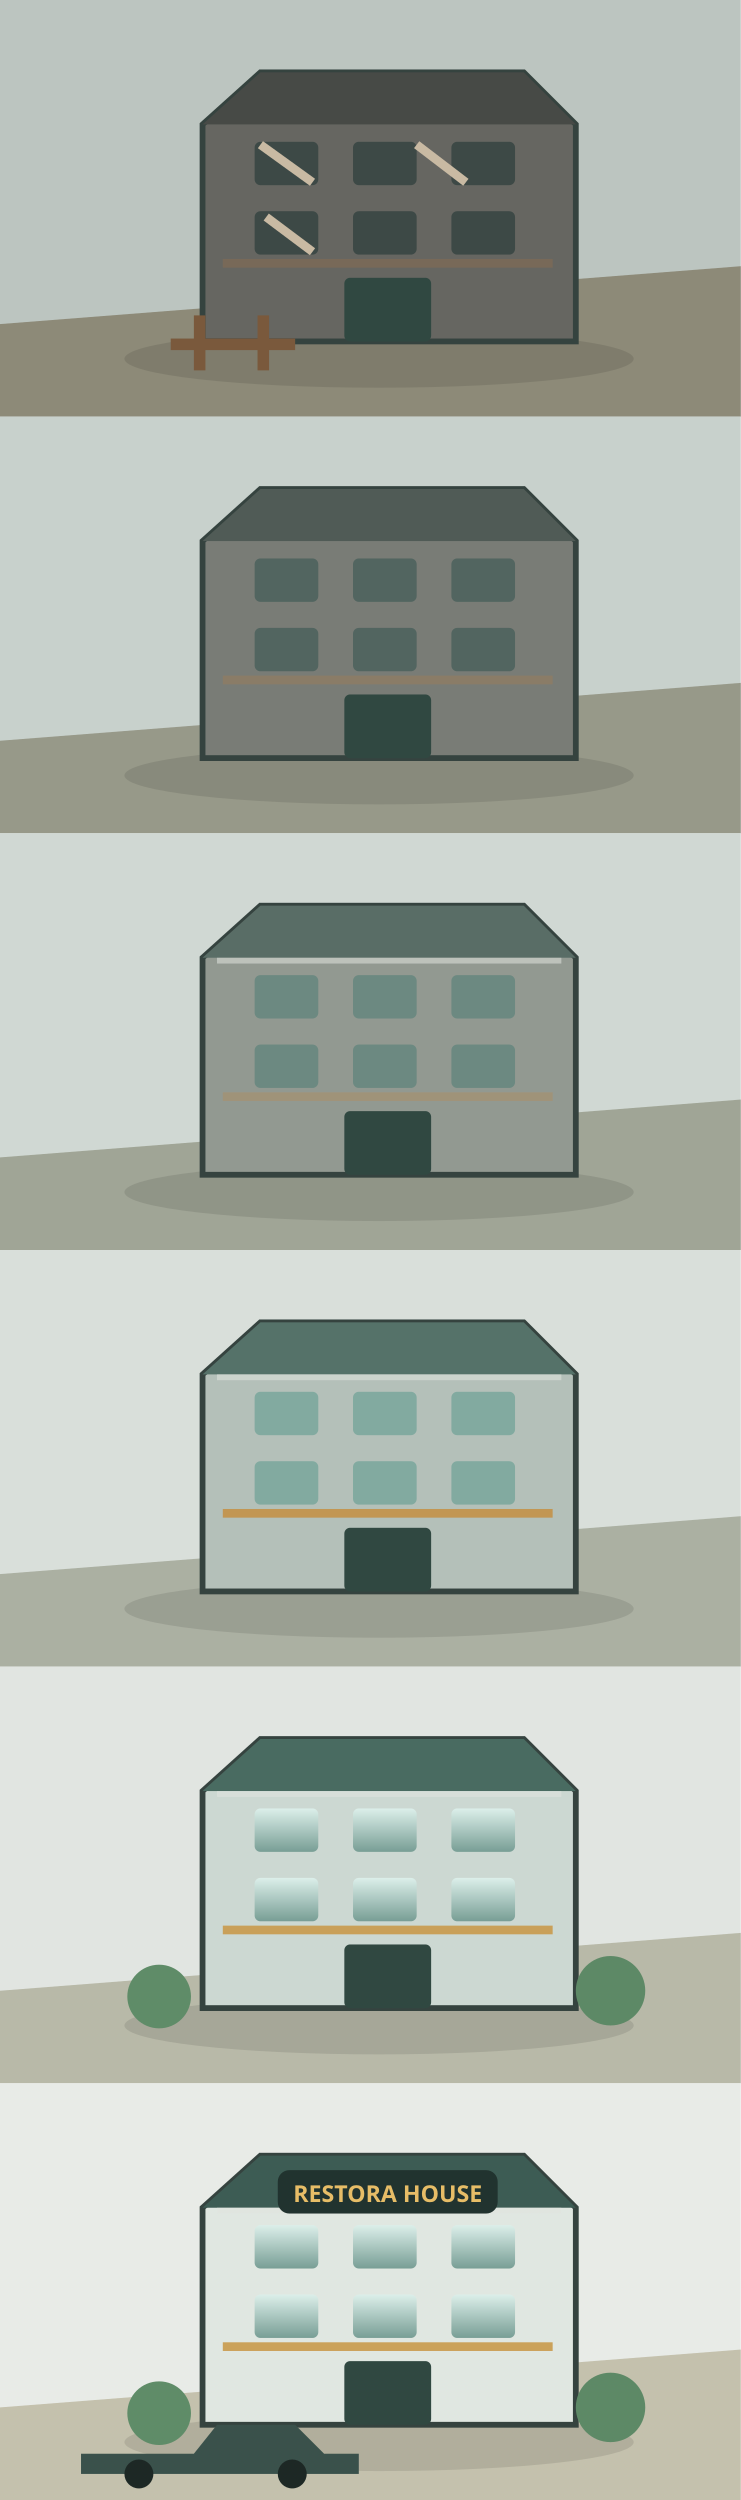
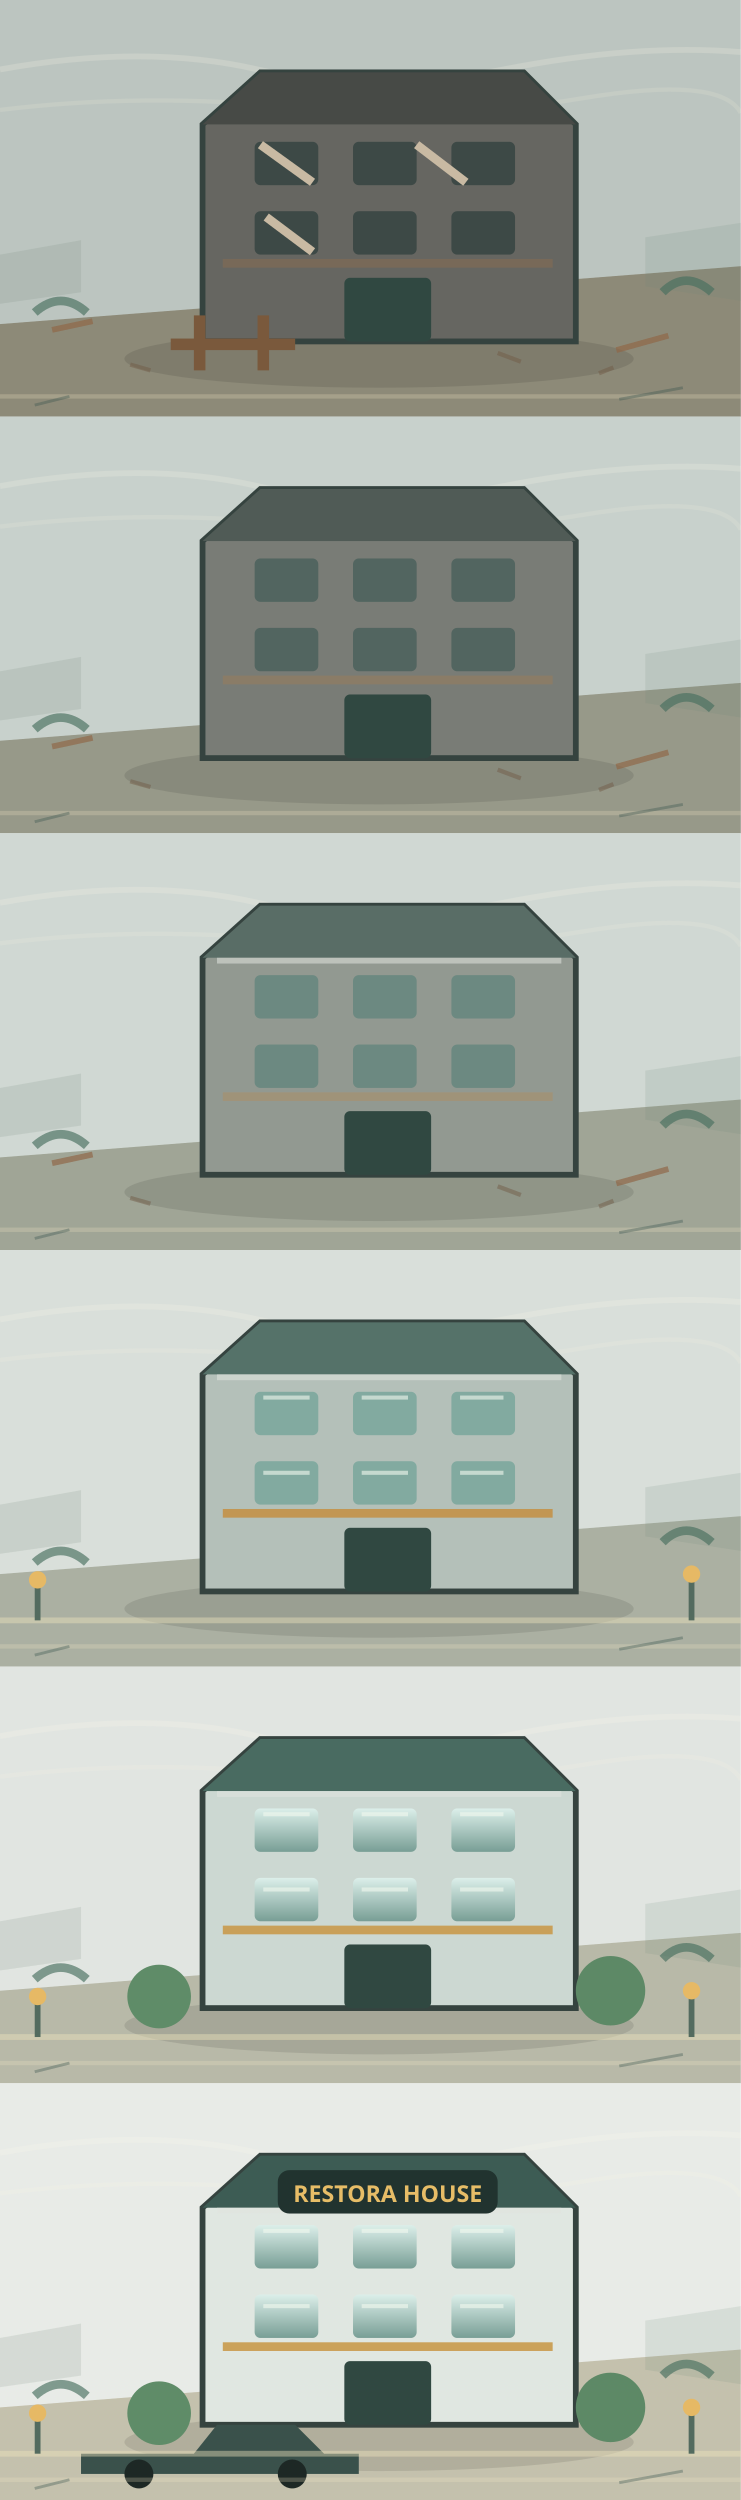
<svg xmlns="http://www.w3.org/2000/svg" width="256" height="864" viewBox="0 0 256 864">
  <defs>
    <linearGradient id="og" x1="0" y1="0" x2="0" y2="1">
      <stop stop-color="#dcefea" />
      <stop offset="1" stop-color="#789e95" />
    </linearGradient>
  </defs>
  <g transform="translate(0 0)">
    <rect width="256" height="144" fill="#bcc5c0" />
    <path d="M0 112 256 92v52H0z" fill="#8d8a78" />
+     <path d="M0 24Q50 15 89 24T174 24T256 18" fill="none" stroke="#fff9e9" stroke-width="2" opacity=".19" />
+     <path d="M0 38Q49 32 101 37T201 34T256 39" fill="none" stroke="#fff7e2" stroke-width="1.5" opacity=".13" />
+     <path d="M0 88L28 83L28 101L0 105Z" fill="#6d8274" opacity=".16" />
+     <path d="M223 82L256 77V104L223 99Z" fill="#688474" opacity=".14" />
    <ellipse cx="131" cy="124" rx="88" ry="10" fill="#000" opacity=".10" />
    <path d="M70 118V43l20-18h91l18 18v75z" fill="#666661" stroke="#35433f" stroke-width="2" />
    <path d="M90 25h91l18 18H70z" fill="#474a46" />
    <rect x="88" y="49" width="22" height="15" rx="2" fill="#3d4946" />
    <rect x="122" y="49" width="22" height="15" rx="2" fill="#3d4946" />
    <rect x="156" y="49" width="22" height="15" rx="2" fill="#3d4946" />
    <rect x="88" y="73" width="22" height="15" rx="2" fill="#3d4946" />
    <rect x="122" y="73" width="22" height="15" rx="2" fill="#3d4946" />
    <rect x="156" y="73" width="22" height="15" rx="2" fill="#3d4946" />
    <rect x="119" y="96" width="30" height="22" rx="2" fill="#304841" />
    <path d="M77 91h114" stroke="#9a7047" stroke-width="3" opacity="0.35" />
    <path d="m90 50 18 13m36-13 17 13m-69 12 16 12" stroke="#c9baa3" stroke-width="3" />
    <path d="M59 119h43M69 109v19M91 109v19" stroke="#7a593c" stroke-width="4" />
+     <path d="M0 137H256" stroke="#f7e9c6" stroke-width="1.5" opacity=".23" />
+     <path d="M12 140l12-3m190 1 22-4" stroke="#334f4b" stroke-width="1" opacity=".35" />
+     <path d="M12 108q9-8 18 0m199-7q8-8 17 0" stroke="#476e5e" stroke-width="3" fill="none" opacity=".65" />
+     <path d="M18 114l14-3m181 10 18-5" stroke="#8f6646" stroke-width="2" opacity=".68" />
+     <path d="M45 126l7 2m120-6 8 3m27 4 5-2" stroke="#705a46" stroke-width="1.5" opacity=".48" />
  </g>
  <g transform="translate(0 144)">
    <rect width="256" height="144" fill="#c8d1cc" />
    <path d="M0 112 256 92v52H0z" fill="#979989" />
+     <path d="M0 24Q50 15 89 24T174 24T256 18" fill="none" stroke="#fff9e9" stroke-width="2" opacity=".19" />
+     <path d="M0 38Q49 32 101 37T201 34T256 39" fill="none" stroke="#fff7e2" stroke-width="1.5" opacity=".13" />
+     <path d="M0 88L28 83L28 101L0 105Z" fill="#6d8274" opacity=".16" />
+     <path d="M223 82L256 77V104L223 99Z" fill="#688474" opacity=".14" />
    <ellipse cx="131" cy="124" rx="88" ry="10" fill="#000" opacity=".10" />
    <path d="M70 118V43l20-18h91l18 18v75z" fill="#797c76" stroke="#35433f" stroke-width="2" />
    <path d="M90 25h91l18 18H70z" fill="#505b56" />
    <rect x="88" y="49" width="22" height="15" rx="2" fill="#526560" />
    <rect x="122" y="49" width="22" height="15" rx="2" fill="#526560" />
    <rect x="156" y="49" width="22" height="15" rx="2" fill="#526560" />
    <rect x="88" y="73" width="22" height="15" rx="2" fill="#526560" />
    <rect x="122" y="73" width="22" height="15" rx="2" fill="#526560" />
    <rect x="156" y="73" width="22" height="15" rx="2" fill="#526560" />
    <rect x="119" y="96" width="30" height="22" rx="2" fill="#304841" />
    <path d="M77 91h114" stroke="#a97b4b" stroke-width="3" opacity="0.35" />
+     <path d="M0 137H256" stroke="#f7e9c6" stroke-width="1.5" opacity=".23" />
+     <path d="M12 140l12-3m190 1 22-4" stroke="#334f4b" stroke-width="1" opacity=".35" />
+     <path d="M12 108q9-8 18 0m199-7q8-8 17 0" stroke="#476e5e" stroke-width="3" fill="none" opacity=".65" />
+     <path d="M18 114l14-3m181 10 18-5" stroke="#8f6646" stroke-width="2" opacity=".68" />
+     <path d="M45 126l7 2m120-6 8 3m27 4 5-2" stroke="#705a46" stroke-width="1.5" opacity=".48" />
  </g>
  <g transform="translate(0 288)">
    <rect width="256" height="144" fill="#d0d8d3" />
    <path d="M0 112 256 92v52H0z" fill="#a0a596" />
+     <path d="M0 24Q50 15 89 24T174 24T256 18" fill="none" stroke="#fff9e9" stroke-width="2" opacity=".19" />
+     <path d="M0 38Q49 32 101 37T201 34T256 39" fill="none" stroke="#fff7e2" stroke-width="1.5" opacity=".13" />
+     <path d="M0 88L28 83L28 101L0 105Z" fill="#6d8274" opacity=".16" />
+     <path d="M223 82L256 77V104L223 99Z" fill="#688474" opacity=".14" />
    <ellipse cx="131" cy="124" rx="88" ry="10" fill="#000" opacity=".10" />
    <path d="M70 118V43l20-18h91l18 18v75z" fill="#929991" stroke="#35433f" stroke-width="2" />
    <path d="M90 25h91l18 18H70z" fill="#596d66" />
    <rect x="88" y="49" width="22" height="15" rx="2" fill="#6c8981" />
    <rect x="122" y="49" width="22" height="15" rx="2" fill="#6c8981" />
    <rect x="156" y="49" width="22" height="15" rx="2" fill="#6c8981" />
    <rect x="88" y="73" width="22" height="15" rx="2" fill="#6c8981" />
    <rect x="122" y="73" width="22" height="15" rx="2" fill="#6c8981" />
    <rect x="156" y="73" width="22" height="15" rx="2" fill="#6c8981" />
    <rect x="119" y="96" width="30" height="22" rx="2" fill="#304841" />
    <path d="M77 91h114" stroke="#b8884d" stroke-width="3" opacity="0.35" />
    <path d="M75 44h119" stroke="#e0e4df" stroke-width="2" opacity=".55" />
+     <path d="M0 137H256" stroke="#f7e9c6" stroke-width="1.5" opacity=".23" />
+     <path d="M12 140l12-3m190 1 22-4" stroke="#334f4b" stroke-width="1" opacity=".35" />
+     <path d="M12 108q9-8 18 0m199-7q8-8 17 0" stroke="#476e5e" stroke-width="3" fill="none" opacity=".65" />
+     <path d="M18 114l14-3m181 10 18-5" stroke="#8f6646" stroke-width="2" opacity=".68" />
+     <path d="M45 126l7 2m120-6 8 3m27 4 5-2" stroke="#705a46" stroke-width="1.5" opacity=".48" />
  </g>
  <g transform="translate(0 432)">
    <rect width="256" height="144" fill="#d9dfda" />
    <path d="M0 112 256 92v52H0z" fill="#abb0a2" />
+     <path d="M0 24Q50 15 89 24T174 24T256 18" fill="none" stroke="#fff9e9" stroke-width="2" opacity=".19" />
+     <path d="M0 38Q49 32 101 37T201 34T256 39" fill="none" stroke="#fff7e2" stroke-width="1.5" opacity=".13" />
+     <path d="M0 88L28 83L28 101L0 105Z" fill="#6d8274" opacity=".16" />
+     <path d="M223 82L256 77V104L223 99Z" fill="#688474" opacity=".14" />
    <ellipse cx="131" cy="124" rx="88" ry="10" fill="#000" opacity=".10" />
    <path d="M70 118V43l20-18h91l18 18v75z" fill="#b4c0b9" stroke="#35433f" stroke-width="2" />
    <path d="M90 25h91l18 18H70z" fill="#557269" />
    <rect x="88" y="49" width="22" height="15" rx="2" fill="#82aaa0" />
    <rect x="122" y="49" width="22" height="15" rx="2" fill="#82aaa0" />
    <rect x="156" y="49" width="22" height="15" rx="2" fill="#82aaa0" />
    <rect x="88" y="73" width="22" height="15" rx="2" fill="#82aaa0" />
    <rect x="122" y="73" width="22" height="15" rx="2" fill="#82aaa0" />
    <rect x="156" y="73" width="22" height="15" rx="2" fill="#82aaa0" />
    <rect x="119" y="96" width="30" height="22" rx="2" fill="#304841" />
    <path d="M77 91h114" stroke="#c39148" stroke-width="3" opacity="0.9" />
    <path d="M75 44h119" stroke="#e0e4df" stroke-width="2" opacity=".55" />
+     <path d="M0 137H256" stroke="#f7e9c6" stroke-width="1.5" opacity=".23" />
+     <path d="M12 140l12-3m190 1 22-4" stroke="#334f4b" stroke-width="1" opacity=".35" />
+     <path d="M12 108q9-8 18 0m199-7q8-8 17 0" stroke="#476e5e" stroke-width="3" fill="none" opacity=".65" />
+     <path d="M0 128H256" stroke="#efe4bc" stroke-width="2" opacity=".42" />
+     <path d="M13 116v12m226-14v14" stroke="#536b5f" stroke-width="2" />
+     <circle cx="13" cy="114" r="3" fill="#e6b965" />
+     <circle cx="239" cy="112" r="3" fill="#e6b965" />
+     <path d="M91 51h16m18 0h16m18 0h15m-83 26h16m18 0h16m18 0h15" stroke="#f1f9ef" stroke-width="1.4" opacity=".60" />
  </g>
  <g transform="translate(0 576)">
    <rect width="256" height="144" fill="#e1e5e1" />
    <path d="M0 112 256 92v52H0z" fill="#b8b9a8" />
+     <path d="M0 24Q50 15 89 24T174 24T256 18" fill="none" stroke="#fff9e9" stroke-width="2" opacity=".19" />
+     <path d="M0 38Q49 32 101 37T201 34T256 39" fill="none" stroke="#fff7e2" stroke-width="1.5" opacity=".13" />
+     <path d="M0 88L28 83L28 101L0 105Z" fill="#6d8274" opacity=".16" />
+     <path d="M223 82L256 77V104L223 99Z" fill="#688474" opacity=".14" />
    <ellipse cx="131" cy="124" rx="88" ry="10" fill="#000" opacity=".10" />
    <path d="M70 118V43l20-18h91l18 18v75z" fill="#ccd8d2" stroke="#35433f" stroke-width="2" />
    <path d="M90 25h91l18 18H70z" fill="#496b61" />
    <rect x="88" y="49" width="22" height="15" rx="2" fill="url(#og)" />
    <rect x="122" y="49" width="22" height="15" rx="2" fill="url(#og)" />
    <rect x="156" y="49" width="22" height="15" rx="2" fill="url(#og)" />
    <rect x="88" y="73" width="22" height="15" rx="2" fill="url(#og)" />
    <rect x="122" y="73" width="22" height="15" rx="2" fill="url(#og)" />
    <rect x="156" y="73" width="22" height="15" rx="2" fill="url(#og)" />
    <rect x="119" y="96" width="30" height="22" rx="2" fill="#304841" />
    <path d="M77 91h114" stroke="#c99a4b" stroke-width="3" opacity="0.9" />
    <path d="M75 44h119" stroke="#e0e4df" stroke-width="2" opacity=".55" />
    <circle cx="55" cy="114" r="11" fill="#5f8c68" />
    <circle cx="211" cy="112" r="12" fill="#5d8966" />
+     <path d="M0 137H256" stroke="#f7e9c6" stroke-width="1.5" opacity=".23" />
+     <path d="M12 140l12-3m190 1 22-4" stroke="#334f4b" stroke-width="1" opacity=".35" />
+     <path d="M12 108q9-8 18 0m199-7q8-8 17 0" stroke="#476e5e" stroke-width="3" fill="none" opacity=".65" />
+     <path d="M0 128H256" stroke="#efe4bc" stroke-width="2" opacity=".42" />
+     <path d="M13 116v12m226-14v14" stroke="#536b5f" stroke-width="2" />
+     <circle cx="13" cy="114" r="3" fill="#e6b965" />
+     <circle cx="239" cy="112" r="3" fill="#e6b965" />
+     <path d="M91 51h16m18 0h16m18 0h15m-83 26h16m18 0h16m18 0h15" stroke="#f1f9ef" stroke-width="1.4" opacity=".60" />
  </g>
  <g transform="translate(0 720)">
    <rect width="256" height="144" fill="#e8ebe7" />
    <path d="M0 112 256 92v52H0z" fill="#c4c1ad" />
+     <path d="M0 24Q50 15 89 24T174 24T256 18" fill="none" stroke="#fff9e9" stroke-width="2" opacity=".19" />
+     <path d="M0 38Q49 32 101 37T201 34T256 39" fill="none" stroke="#fff7e2" stroke-width="1.5" opacity=".13" />
+     <path d="M0 88L28 83L28 101L0 105Z" fill="#6d8274" opacity=".16" />
+     <path d="M223 82L256 77V104L223 99Z" fill="#688474" opacity=".14" />
    <ellipse cx="131" cy="124" rx="88" ry="10" fill="#000" opacity=".10" />
    <path d="M70 118V43l20-18h91l18 18v75z" fill="#e0e7e1" stroke="#35433f" stroke-width="2" />
    <path d="M90 25h91l18 18H70z" fill="#3d5c54" />
    <rect x="88" y="49" width="22" height="15" rx="2" fill="url(#og)" />
    <rect x="122" y="49" width="22" height="15" rx="2" fill="url(#og)" />
    <rect x="156" y="49" width="22" height="15" rx="2" fill="url(#og)" />
    <rect x="88" y="73" width="22" height="15" rx="2" fill="url(#og)" />
    <rect x="122" y="73" width="22" height="15" rx="2" fill="url(#og)" />
    <rect x="156" y="73" width="22" height="15" rx="2" fill="url(#og)" />
    <rect x="119" y="96" width="30" height="22" rx="2" fill="#304841" />
    <path d="M77 91h114" stroke="#c99a4b" stroke-width="3" opacity="0.9" />
    <path d="M75 44h119" stroke="#e0e4df" stroke-width="2" opacity=".55" />
    <circle cx="55" cy="114" r="11" fill="#5f8c68" />
    <circle cx="211" cy="112" r="12" fill="#5d8966" />
    <rect x="96" y="30" width="76" height="15" rx="4" fill="#21332f" />
    <text x="134" y="41" text-anchor="middle" font-family="sans-serif" font-size="8" font-weight="700" fill="#e7bd67">RESTORA HOUSE</text>
    <path d="M28 128h39l8-10h27l10 10h12v7H28z" fill="#3a514b" />
    <circle cx="48" cy="135" r="5" fill="#1d2825" />
    <circle cx="101" cy="135" r="5" fill="#1d2825" />
+     <path d="M0 137H256" stroke="#f7e9c6" stroke-width="1.5" opacity=".23" />
+     <path d="M12 140l12-3m190 1 22-4" stroke="#334f4b" stroke-width="1" opacity=".35" />
+     <path d="M12 108q9-8 18 0m199-7q8-8 17 0" stroke="#476e5e" stroke-width="3" fill="none" opacity=".65" />
+     <path d="M0 128H256" stroke="#efe4bc" stroke-width="2" opacity=".42" />
+     <path d="M13 116v12m226-14v14" stroke="#536b5f" stroke-width="2" />
+     <circle cx="13" cy="114" r="3" fill="#e6b965" />
+     <circle cx="239" cy="112" r="3" fill="#e6b965" />
+     <path d="M91 51h16m18 0h16m18 0h15m-83 26h16m18 0h16m18 0h15" stroke="#f1f9ef" stroke-width="1.4" opacity=".60" />
  </g>
</svg>
